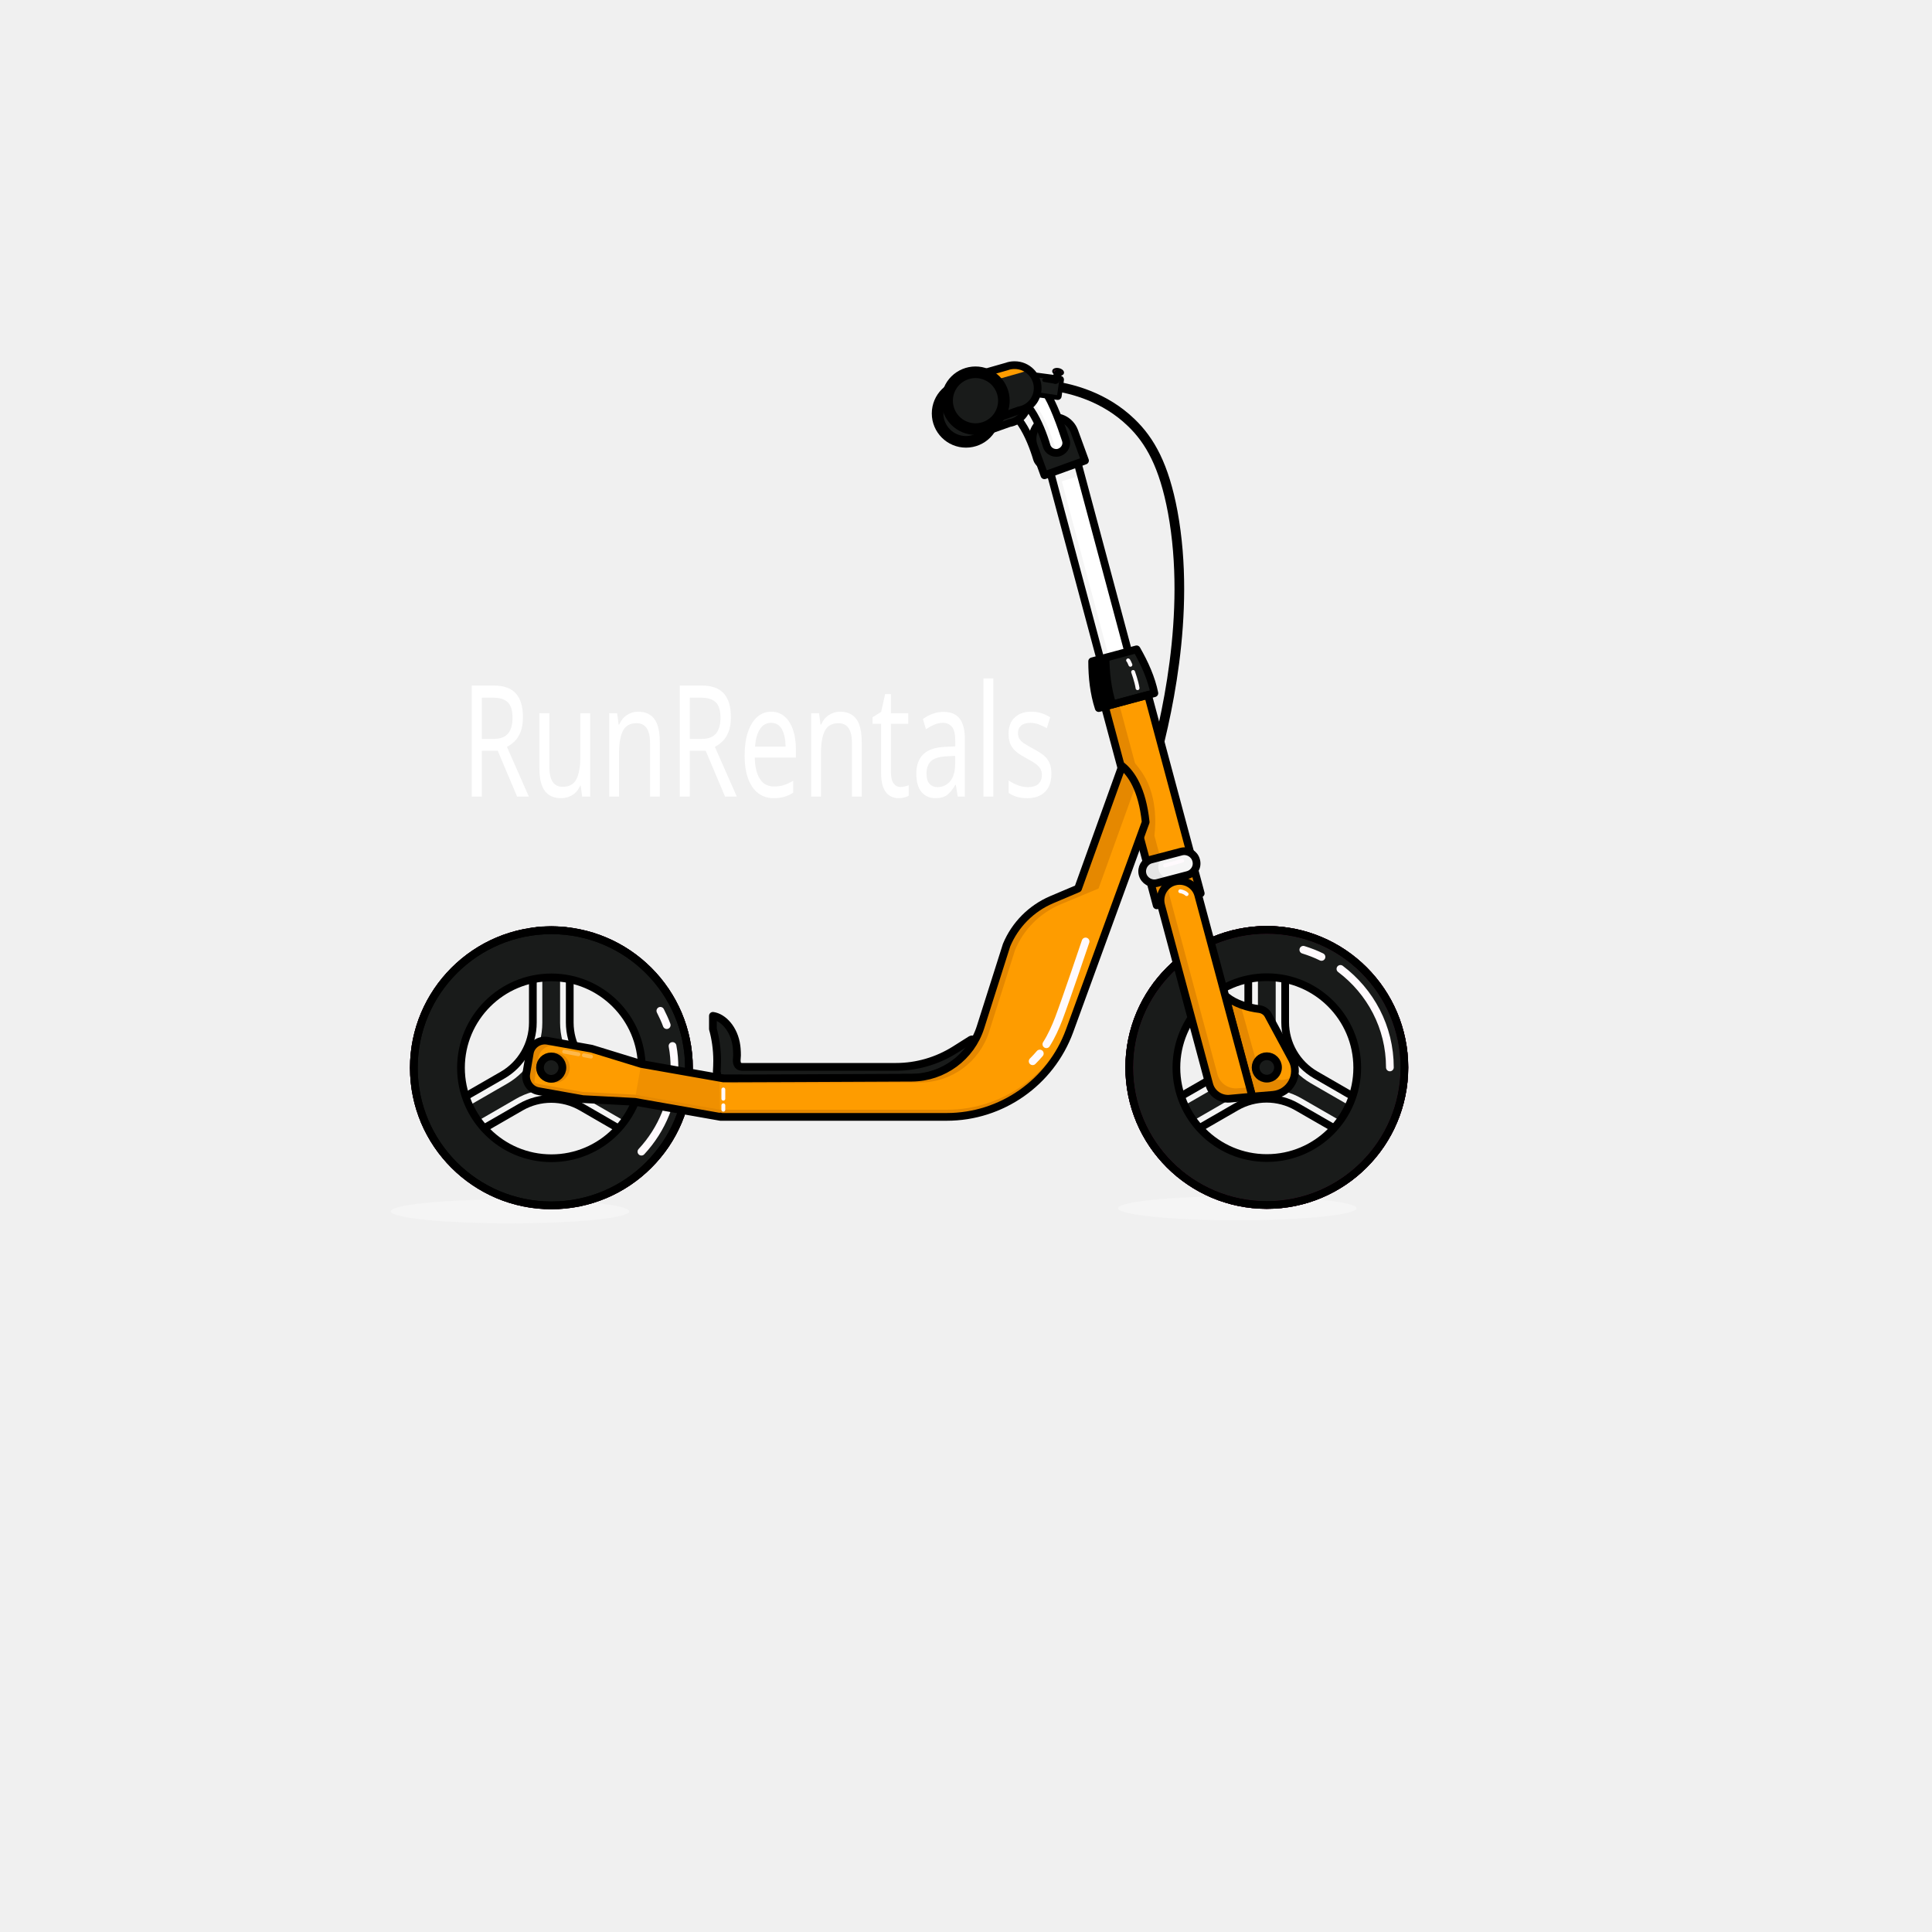
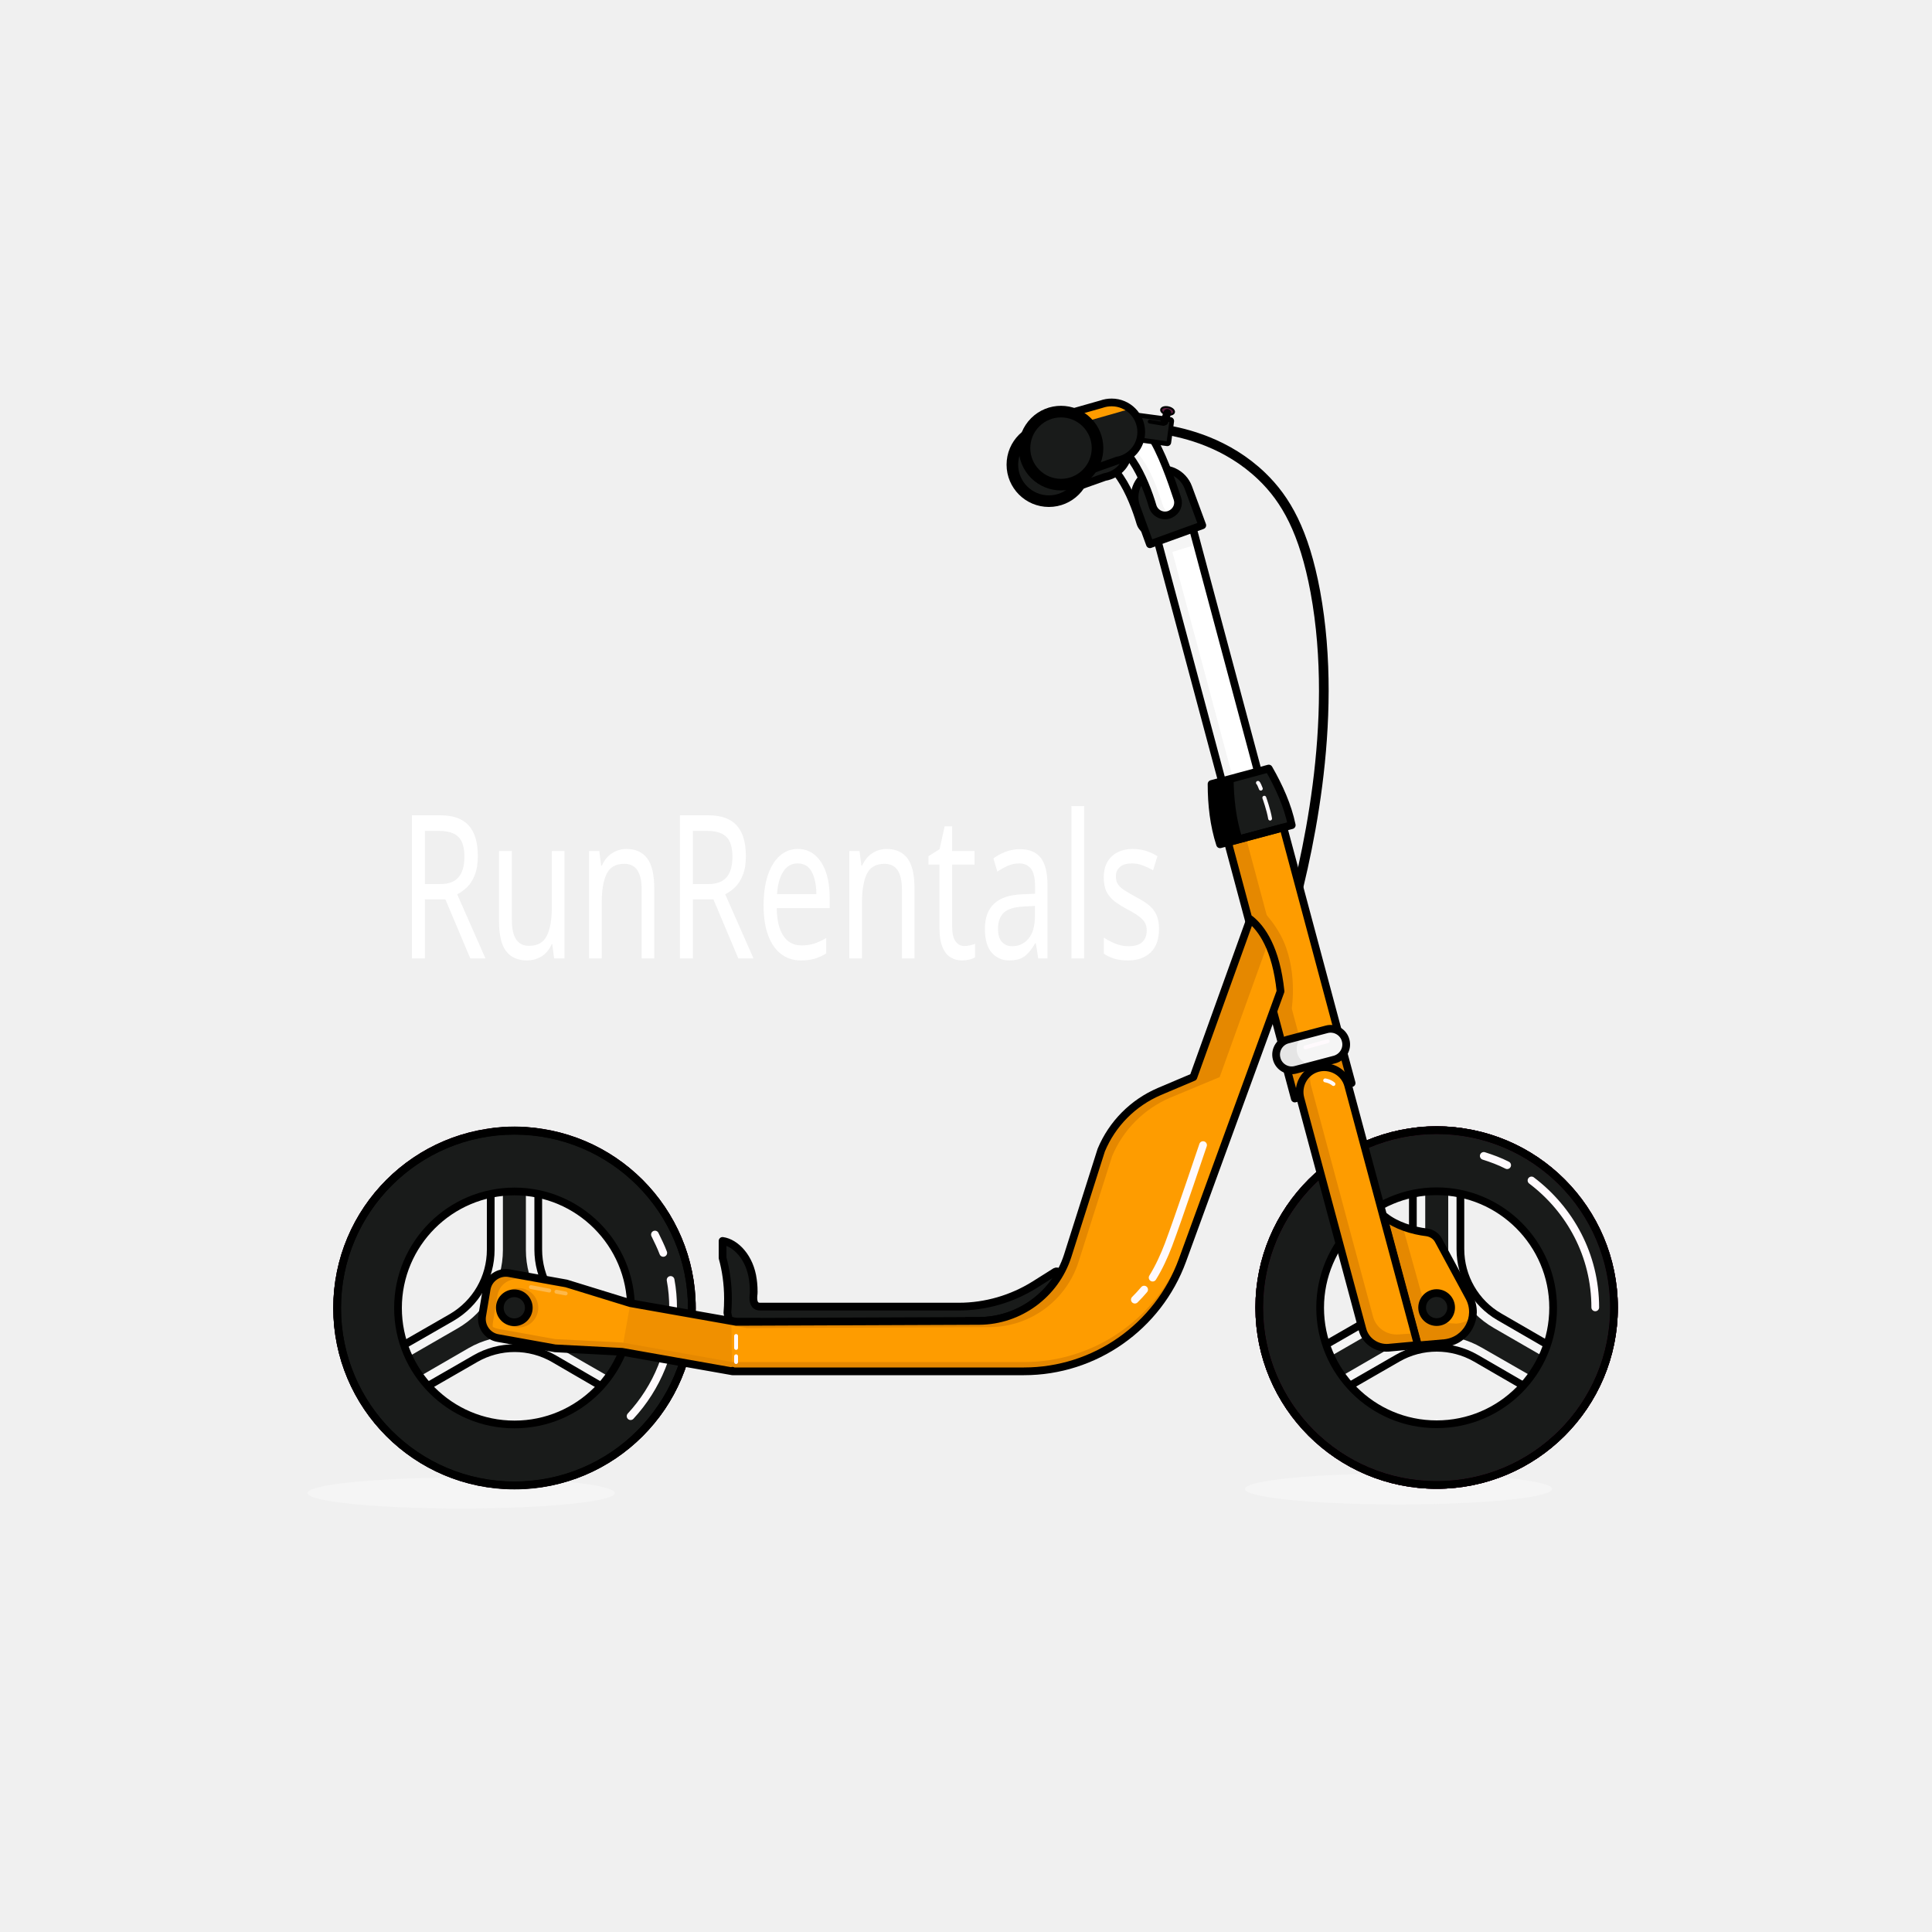
<svg xmlns="http://www.w3.org/2000/svg" version="1.1" id="Layer_1" x="0px" y="0px" viewBox="0 0 1000 1000" style="enable-background:new 0 0 1000 1000;" xml:space="preserve">
  <style type="text/css">
	.st0{fill:none;stroke:#000000;stroke-width:5;stroke-linecap:round;stroke-linejoin:round;stroke-miterlimit:10;}
	.st1{fill:#FFFFFF;}
	.st2{fill:#F5F5F5;}
	.st3{fill:none;stroke:#000000;stroke-width:4;stroke-linecap:round;stroke-linejoin:round;stroke-miterlimit:10;}
	.st4{fill:#191B1A;}
	.st5{fill:#A84582;}
	.st6{fill:none;stroke:#000000;stroke-width:6;stroke-linecap:round;stroke-linejoin:round;stroke-miterlimit:10;}
	.st7{fill:#CB3272;}
	.st8{fill:#E58800;stroke:#000000;stroke-width:4;stroke-linecap:round;stroke-linejoin:round;stroke-miterlimit:10;}
	.st9{fill:none;stroke:#5A1A3C;stroke-width:4;stroke-linecap:round;stroke-linejoin:round;stroke-miterlimit:10;}
	.st10{fill:none;stroke:#FFFAFD;stroke-width:4;stroke-linecap:round;stroke-linejoin:round;stroke-miterlimit:10;}
	.st11{fill:#FE9C00;}
	.st12{fill:#E58800;}
	.st13{fill:#601D43;}
	.st14{fill:#191B1A;stroke:#000000;stroke-width:4;stroke-linecap:round;stroke-linejoin:round;stroke-miterlimit:10;}
	.st15{fill:#BFB3C1;}
	.st16{fill:#E5E5E5;}
	.st17{opacity:0.57;fill:#E58800;enable-background:new    ;}
	.st18{fill:none;stroke:#FFFAFD;stroke-width:2;stroke-linecap:round;stroke-linejoin:round;stroke-miterlimit:10;}
	.st19{fill:#191B1A;stroke:#191B1A;stroke-miterlimit:10;}
	.st20{fill:#FFFFFF;stroke:#000000;stroke-miterlimit:10;}
	.st21{fill:#191B1A;stroke:#000000;stroke-miterlimit:10;}
- 	.st22{fill:#5A1A3C;stroke:#000000;stroke-width:1;stroke-miterlimit:10.002;}
- 	.st23{fill:#B8FF52;stroke:#000000;stroke-width:2;stroke-linecap:round;stroke-linejoin:round;stroke-miterlimit:10;}
+ 	.st22{fill:none;stroke:#000000;stroke-width:6;stroke-linecap:round;stroke-linejoin:round;stroke-miterlimit:10;}
+ 	.st23{fill:#5A1A3C;stroke:#000000;stroke-width:1;stroke-miterlimit:10.003;}
+ 	.st24{fill:#B8FF52;stroke:#000000;stroke-width:2;stroke-linecap:round;stroke-linejoin:round;stroke-miterlimit:10;}
	
- 		.st24{opacity:0.29;fill:#F5F5F5;stroke:#FFFAFD;stroke-width:2;stroke-linecap:round;stroke-linejoin:round;stroke-miterlimit:10;enable-background:new    ;}
- 	.st25{font-family:'JosefinSans-BoldItalic';}
- 	.st26{font-size:80.514px;}
+ 		.st25{opacity:0.29;fill:#F5F5F5;stroke:#FFFAFD;stroke-width:2;stroke-linecap:round;stroke-linejoin:round;stroke-miterlimit:10;enable-background:new    ;}
+ 	.st26{font-family:'JosefinSans-BoldItalic';}
+ 	.st27{font-size:103.778px;}
</style>
  <g id="Layer_1_00000013886247665116257380000014858954481241034922_">
-     <path class="st0" d="M546,199.9c8.9,1.4,25.6,5.4,39.5,18.8c9.7,9.3,17,22.2,21.5,46.3c9.8,53.1-3.8,109.5-11.2,135.3" />
-     <path class="st1" d="M540.5,232.7l14.4-3.9l29.6,110.5l-14.4,3.9L540.5,232.7z" />
-     <path class="st2" d="M548,249.6l11.4-3.5l-1.7-6.3l-13.3,3.1L548,249.6z" />
-     <path class="st2" d="M574.4,341.8l-29.5-110.2l-4.4,1.2l29.6,110.5l14.4-3.9l-0.1-0.2L574.4,341.8z" />
-     <path class="st3" d="M540.5,232.7l14.4-3.9l29.6,110.5l-14.4,3.9L540.5,232.7z" />
-     <path class="st2" d="M513.7,203.9c-0.5,2.4,0.8,4.9,3.1,5.8c3.4,1.4,8.2,4.2,11.9,9.6c3.7,5.5,6.5,13,8,18.1   c0.9,3.1,4.4,4.6,7.2,3.2c2.4-1.2,3.6-3.8,2.7-6.3c-2.2-6.7-6.6-19.4-10.9-25.4c-3.5-4.8-10.1-8-14.9-9.9c-3.1-1.2-6.5,0.7-7,3.9   L513.7,203.9L513.7,203.9z" />
-     <path class="st3" d="M513.7,203.9c-0.5,2.4,0.8,4.9,3.1,5.8c3.4,1.4,8.2,4.2,11.9,9.6c3.7,5.5,6.5,13,8,18.1   c0.9,3.1,4.4,4.6,7.2,3.2l0,0c2.4-1.2,3.6-3.8,2.7-6.3c-2.2-6.7-6.6-19.4-10.9-25.4c-3.5-4.8-10.1-8-14.9-9.9   c-3.1-1.2-6.5,0.7-7,3.9L513.7,203.9L513.7,203.9z" />
-     <path class="st4" d="M532.1,207.5c0-6.5-5.3-11.9-11.9-11.9c-1.5,0-2.8,0.2-4.1,0.7l-15.8,4.5l6.6,23.7l15.5-5.5   C527.9,218.1,532.1,213.3,532.1,207.5L532.1,207.5z" />
-     <path class="st5" d="M507.9,203.9l15.8-4.5c1.3-0.5,2.7-0.7,4.1-0.7c0.2,0,0.2,0,0.4,0c-2.2-1.9-4.9-3.1-7.9-3.1   c-1.5,0-2.8,0.2-4.1,0.7l-15.8,4.5l6.6,23.7l6.1-2.2L507.9,203.9L507.9,203.9z" />
-     <path class="st3" d="M532.1,207.5c0-6.5-5.3-11.9-11.9-11.9c-1.5,0-2.8,0.2-4.1,0.7l-15.8,4.5l6.6,23.7l15.5-5.5   C527.9,218.1,532.1,213.3,532.1,207.5L532.1,207.5z" />
-     <circle class="st4" cx="500" cy="214" r="14.7" />
-     <circle class="st6" cx="500" cy="214" r="14.7" />
-     <ellipse class="st2" cx="264" cy="627" rx="61.7" ry="6.2" />
-     <ellipse class="st2" cx="640.4" cy="625.4" rx="61.7" ry="6.2" />
-     <path class="st7" d="M594,451l22.8-6.1l4.7,17.5l-22.8,6.2L594,451z" />
-     <path class="st8" d="M594,451l22.8-6.1l4.7,17.5l-22.8,6.2L594,451z" />
-     <path class="st2" d="M711.8,596.2c4-5,7.2-10.6,9.6-16.5l-40.5-23.4c-9.7-5.6-15.7-16-15.7-27.2V482c-3.1-0.4-6.3-0.7-9.4-0.7   c-3.3,0-6.5,0.2-9.7,0.7v47.2c0,11.3-6,21.6-15.7,27.2l-40.5,23.3c2.5,5.9,5.7,11.4,9.6,16.5l40.4-23.3c9.7-5.6,21.7-5.6,31.4,0   L711.8,596.2L711.8,596.2z" />
-     <path class="st4" d="M673.8,568.6c-5.5-3.2-11.8-4.9-18.2-4.9s-12.7,1.7-18.2,4.9l-36.5,21.1c-1.7-2.6-3.2-5.2-4.6-7.9l36.6-21.1   c11.3-6.5,18.2-18.5,18.2-31.5v-42.7c1.6-0.1,3.1-0.2,4.7-0.2c1.5,0,3,0.1,4.5,0.2v42.7c0,13,7,25,18.2,31.5l36.7,21.2   c-1.3,2.7-2.9,5.4-4.6,7.9L673.8,568.6L673.8,568.6z" />
-     <path class="st3" d="M711.8,596.2c4-5,7.2-10.6,9.6-16.5l-40.5-23.4c-9.7-5.6-15.7-16-15.7-27.2V482c-3.1-0.4-6.3-0.7-9.4-0.7   c-3.3,0-6.5,0.2-9.7,0.7v47.2c0,11.3-6,21.6-15.7,27.2l-40.5,23.3c2.5,5.9,5.7,11.4,9.6,16.5l40.4-23.3c9.7-5.6,21.7-5.6,31.4,0   L711.8,596.2L711.8,596.2z" />
-     <path class="st4" d="M655.7,481.3c-39.3,0-71.2,31.9-71.2,71.2s31.9,71.2,71.2,71.2s71.2-31.9,71.2-71.2   C726.8,513.2,695,481.3,655.7,481.3z M655.7,599.4c-25.9,0-46.8-21-46.8-46.8s21-46.8,46.8-46.8s46.8,21,46.8,46.8   S681.6,599.4,655.7,599.4z" />
-     <circle class="st9" cx="655.7" cy="552.5" r="71.2" />
-     <circle class="st9" cx="655.7" cy="552.5" r="71.2" />
-     <path class="st3" d="M655.7,481.3c-39.3,0-71.2,31.9-71.2,71.2s31.9,71.2,71.2,71.2s71.2-31.9,71.2-71.2   C726.8,513.2,695,481.3,655.7,481.3z M655.7,599.4c-25.9,0-46.8-21-46.8-46.8s21-46.8,46.8-46.8s46.8,21,46.8,46.8   S681.6,599.4,655.7,599.4z" />
-     <circle class="st3" cx="655.7" cy="552.5" r="71.2" />
-     <path class="st10" d="M693.8,501.5c15.5,11.7,25.6,30.1,25.6,51 M674.6,491.6c3.2,1,6.4,2.2,9.4,3.7" />
-     <circle class="st9" cx="655.7" cy="552.5" r="9.1" />
-     <path class="st11" d="M668.8,548.4l-12.4-23c-0.9-1.7-2.6-2.8-4.5-3.1c-6-0.7-12.6-2.8-17-6.4l-0.6,0.2l13.8,51.5l10.8-0.9   C667.8,565.9,673,556.3,668.8,548.4L668.8,548.4z" />
-     <path class="st12" d="M663.5,559l-10.8-0.7L642,519.9c-2.6-1-5.1-2.3-7.1-4l-0.6,0.2l13.8,51.5l10.8-0.9c6-0.5,10.2-5,11.2-10.2   C668.3,557.9,666,558.8,663.5,559L663.5,559z" />
-     <path class="st3" d="M668.8,548.4l-12.4-23c-0.9-1.7-2.6-2.8-4.5-3.1c-6-0.7-12.6-2.8-17-6.4l-0.6,0.2l13.8,51.5l10.8-0.9   C667.8,565.9,673,556.3,668.8,548.4L668.8,548.4z" />
-     <circle class="st13" cx="655.7" cy="552.5" r="5.8" />
-     <circle class="st14" cx="655.7" cy="552.5" r="5.8" />
-     <circle class="st9" cx="285.4" cy="552.7" r="71.2" />
-     <path class="st2" d="M341.5,596.4c4-5,7.2-10.6,9.6-16.5l-40.5-23.4c-9.7-5.6-15.7-16-15.7-27.2v-47.2c-3.1-0.4-6.3-0.7-9.4-0.7   c-3.3,0-6.5,0.2-9.7,0.7v47.2c0,11.3-6,21.6-15.7,27.2l-40.5,23.3c2.5,5.9,5.7,11.4,9.6,16.5l40.4-23.3c9.7-5.6,21.7-5.6,31.4,0   L341.5,596.4L341.5,596.4z" />
-     <path class="st4" d="M303.4,568.8c-5.5-3.2-11.8-4.9-18.2-4.9c-6.4,0-12.7,1.7-18.2,4.9l-36.5,21.1c-1.7-2.6-3.2-5.2-4.6-7.9   l36.6-21.1c11.3-6.5,18.2-18.5,18.2-31.5v-42.7c1.6-0.1,3.1-0.2,4.7-0.2c1.5,0,3,0.1,4.5,0.2v42.7c0,13,7,25,18.2,31.5l36.7,21.2   c-1.3,2.7-2.9,5.4-4.6,7.9L303.4,568.8L303.4,568.8z" />
-     <path class="st3" d="M341.5,596.4c4-5,7.2-10.6,9.6-16.5l-40.5-23.4c-9.7-5.6-15.7-16-15.7-27.2v-47.2c-3.1-0.4-6.3-0.7-9.4-0.7   c-3.3,0-6.5,0.2-9.7,0.7v47.2c0,11.3-6,21.6-15.7,27.2l-40.5,23.3c2.5,5.9,5.7,11.4,9.6,16.5l40.4-23.3c9.7-5.6,21.7-5.6,31.4,0   L341.5,596.4L341.5,596.4z" />
-     <path class="st4" d="M285.4,481.5c-39.3,0-71.2,31.9-71.2,71.2s31.9,71.2,71.2,71.2s71.2-31.9,71.2-71.2   C356.6,513.4,324.7,481.5,285.4,481.5z M285.4,599.5c-25.9,0-46.8-21-46.8-46.8s21-46.8,46.8-46.8s46.8,21,46.8,46.8   S311.2,599.5,285.4,599.5z" />
-     <path class="st3" d="M285.4,481.5c-39.3,0-71.2,31.9-71.2,71.2s31.9,71.2,71.2,71.2s71.2-31.9,71.2-71.2   C356.6,513.4,324.7,481.5,285.4,481.5z M285.4,599.5c-25.9,0-46.8-21-46.8-46.8s21-46.8,46.8-46.8s46.8,21,46.8,46.8   S311.2,599.5,285.4,599.5z" />
-     <circle class="st3" cx="285.4" cy="552.7" r="71.2" />
-     <path class="st10" d="M348.1,541.4c0.7,3.7,1,7.5,1,11.3c0,16.7-6.5,32-17.1,43.4 M341.8,523.2c1.2,2.4,2.4,4.9,3.3,7.4" />
-     <circle class="st15" cx="285.3" cy="552.6" r="5.8" />
-     <path class="st9" d="M558.1,459.9l-27.3,73.2" />
-     <path class="st13" d="M502.6,538.1l-8.4,5.3c-9.1,5.7-19.6,8.8-30.4,8.8H384c-2.4,0-2.9-2.1-2.6-4.6c0.2-1.3,0-4.8-0.2-6.2   c-1.2-9-7-14.9-12.2-15.6v6.8c1.3,4.7,2.2,10.3,2.2,16.4c0,2-0.1,3.9-0.2,5.7l0.6,3l0,0l3.2,0.6h9.1v8.3h83.2v-8.7h5.2   c14.1-0.1,26.9-8.1,33.2-20.4C504.3,537.4,503.4,537.6,502.6,538.1L502.6,538.1z" />
-     <path class="st14" d="M502.6,538.1l-8.4,5.3c-9.1,5.7-19.6,8.8-30.4,8.8H384c-2.4,0-2.9-2.1-2.6-4.6c0.2-1.3,0-4.8-0.2-6.2   c-1.2-9-7-14.9-12.2-15.6v6.8c1.3,4.7,2.2,10.3,2.2,16.4c0,2-0.1,3.9-0.2,5.7l0.6,3l0,0l3.2,0.6h9.1v8.3h83.2v-8.7h5.2   c13.3-0.1,25.4-7.2,32-18.4C504.6,538.6,503.5,537.6,502.6,538.1L502.6,538.1L502.6,538.1z" />
-     <path class="st11" d="M571.9,365.7l22.3-6l24,89.5l-22.3,6L571.9,365.7z" />
-     <path class="st12" d="M602.6,451.5l-23.5-87.7l-7.1,1.9l24,89.5l22.3-6l-0.5-1.8L602.6,451.5z" />
-     <path class="st12" d="M582.5,390.1c0,0,6.1,4.8,10.5,12.9c7.1,13.2,4.5,29.4,4.5,29.4l-2.3,2.2L582.5,390.1z" />
-     <path class="st13" d="M597.5,358.8l-28.8,7.7c-2.5-7.7-3.4-15.9-3.4-24.2l23-6.2C592.5,343.4,595.9,351,597.5,358.8z" />
-     <path class="st4" d="M597.5,358.8l-28.8,7.7c-2.5-7.7-3.4-15.9-3.4-24.2l23-6.2C592.5,343.4,595.9,351,597.5,358.8z" />
-     <path d="M577.6,363.8c-2.4-7.5-3.3-15.6-3.4-23.8l-8.8,2.4c0.1,8.3,1,16.5,3.4,24.2l28.8-7.7c0-0.2-0.1-0.2-0.1-0.4L577.6,363.8   L577.6,363.8z" />
-     <path class="st3" d="M571.9,365.7l22.3-6l24,89.5l-22.3,6L571.9,365.7z" />
-     <path class="st2" d="M614.7,452.9l-15.6,4.1c-3.3,0.9-6.8-1.1-7.7-4.4l0,0c-0.9-3.3,1.1-6.8,4.4-7.7l0,0l15.6-4.1   c3.4-0.8,6.8,1.2,7.6,4.6C619.9,448.7,618,452,614.7,452.9z" />
-     <path class="st16" d="M607.4,454.7c-3.3,0.9-6.8-1.1-7.7-4.4l0,0c-0.7-2.7,0.5-5.5,2.8-7l-6.6,1.7c-3.3,0.9-5.3,4.4-4.3,7.7   c0.9,3.2,4.3,5.2,7.5,4.4l15.6-4.1c0.6-0.2,1.2-0.4,1.7-0.7L607.4,454.7L607.4,454.7z" />
-     <path class="st3" d="M614.7,452.9l-15.6,4.1c-3.3,0.9-6.8-1.1-7.7-4.4l0,0l0,0c-0.9-3.3,1.1-6.8,4.4-7.7l0,0l15.6-4.1   c3.3-0.9,6.8,1.1,7.7,4.4l0,0l0,0C620.1,448.6,618.1,452,614.7,452.9z M597.5,358.8l-28.8,7.7c-2.5-7.7-3.4-15.9-3.4-24.2l23-6.2   C592.5,343.4,595.9,351,597.5,358.8z" />
-     <path class="st11" d="M593,425.5l-39.4,108.1c-9.8,26.7-35.2,44.5-63.6,44.5H372.9v-0.2v0.2l-44.3-7.8l-26.9-1.4l-22.9-4.1   c-4.3-0.7-7.1-4.8-6.4-9.1l1.8-10.6c0.7-4.3,4.9-7.1,9.1-6.4l22.9,4.1l25.7,7.9l42.6,7.5c0,0,60.7-0.2,97.5-0.4   c16.2-0.1,30.6-10.7,35.5-26.1l13.5-42.5c4.4-10.6,12.8-19,23.3-23.5l13.7-5.8l22.8-63.4C585.4,400.2,591.2,408.3,593,425.5   L593,425.5z" />
-     <path class="st11" d="M306.2,542.9l-22.9-4.1c-4.3-0.7-8.4,2.1-9.1,6.4l-1.8,10.6c-0.7,4.3,2.1,8.4,6.4,9.1l22.9,4.1l26.9,1.4   l44.3,7.8l-0.3-18.5l-4.5-2.5l-36.1-6.4L306.2,542.9L306.2,542.9z" />
-     <path class="st12" d="M553.7,529.9c-9.8,26.7-35.2,44.5-63.6,44.5H372.9v-0.2v0.2l-44.3-7.8l-26.9-1.4l-22.9-4.1   c-3.1-0.6-5.6-2.9-6.3-6l-0.1,0.5c-0.7,4.3,2.1,8.4,6.4,9.1l22.9,4.1l26.9,1.4l44.3,7.8v-0.2v0.2H490c28.5,0,53.9-17.8,63.6-44.5   l39.4-108c-0.1-0.9-0.2-1.8-0.3-2.7L553.7,529.9z" />
-     <path class="st12" d="M276.8,558.2l1.8-10.6c0.7-4.3,4.9-7.1,9.1-6.4l22.9,4.1l25.7,7.9l42.6,7.5c0,0,60.7-0.2,97.5-0.4   c16.2-0.1,30.6-10.7,35.5-26.1l13.5-42.5c4.4-10.6,12.8-19,23.3-23.5l19.9-8.3l19.8-54.9c-1.4-1.9-6.2-8.2-7.5-9.3L558.1,459   l-13.7,5.8c-10.5,4.5-18.9,12.9-23.3,23.5l-13.5,42.5c-4.9,15.5-19.3,26.1-35.5,26.1c-36.7,0.2-97.5,0.4-97.5,0.4l-42.6-7.5   l-25.7-7.9l-22.9-4.1c-4.3-0.7-8.4,2.1-9.1,6.4l-1.8,10.6c-0.7,4,1.7,7.9,5.6,8.9C276.8,562.2,276.4,560.2,276.8,558.2z" />
-     <path class="st17" d="M372.5,559.6l-4.5-2.5l-36.1-6.4l-3.5,19.5l44.3,7.8L372.5,559.6z" />
-     <path class="st3" d="M593,425.5l-39.4,108.1c-9.8,26.7-35.2,44.5-63.6,44.5H372.9v-0.2v0.2l-44.3-7.8l-26.9-1.4l-22.9-4.1   c-4.3-0.7-7.1-4.8-6.4-9.1l1.8-10.6c0.7-4.3,4.9-7.1,9.1-6.4l22.9,4.1l25.7,7.9l42.6,7.5c0,0,60.7-0.2,97.5-0.4   c16.2-0.1,30.6-10.7,35.5-26.1l13.5-42.5c4.4-10.6,12.8-19,23.3-23.5l13.7-5.8l22.8-63.4C585.4,400.2,591.2,408.3,593,425.5   L593,425.5z" />
-     <path class="st11" d="M648.2,567.6l-28-104.3c-1.4-5.3-6.9-8.4-12.2-7s-8.4,6.9-7,12.2l24.9,92.8c1.2,4.6,5.6,7.7,10.4,7.4   L648.2,567.6z" />
-     <path class="st12" d="M640.5,563.3c-4.8,0.4-9.2-2.6-10.4-7.4l-24.9-92.8c-0.5-1.9-0.4-3.8,0.2-5.6c-3.6,2.2-5.5,6.7-4.3,11   l24.9,92.8c1.2,4.6,5.6,7.7,10.4,7.4l11.8-1l-1.3-4.9L640.5,563.3z" />
-     <path class="st3" d="M648.2,567.6l-28-104.3c-1.4-5.3-6.9-8.4-12.2-7l0,0c-5.3,1.4-8.4,6.9-7,12.2l24.9,92.8   c1.2,4.6,5.6,7.7,10.4,7.4L648.2,567.6z" />
-     <circle class="st12" cx="287" cy="552.6" r="7.9" />
-     <circle class="st13" cx="285.3" cy="552.6" r="5.8" />
-     <circle class="st14" cx="285.3" cy="552.6" r="5.8" />
-     <path class="st10" d="M538.2,545.3c-1.2,1.4-2.4,2.7-3.7,4 M561.9,487.3c0,0-9.8,29.1-13.9,40c-1.7,4.4-3.7,8.9-6.4,13.2" />
-     <path class="st18" d="M583.9,341.8c0,0,0.2-0.1,1.2,2.3 M586.5,347.8c0,0,1.8,5,2.3,8.4 M603,448l8.9-2.5 M610.9,461.3   c0,0,1.9,0.2,3.3,1.5 M374.4,563.9v4.8 M374.4,572.1v2.3" />
-     <path class="st4" d="M561.6,238.4l-21,7.6l-5.5-15.1c-2.1-5.8,0.9-12.2,6.7-14.3c5.8-2.2,12.2,0.9,14.3,6.7L561.6,238.4z" />
-     <circle class="st19" cx="547.5" cy="231.6" r="8.4" />
-     <path class="st3" d="M561.6,238.4l-21,7.6l-5.5-15.1c-2.1-5.8,0.9-12.2,6.7-14.3l0,0c5.8-2.2,12.2,0.9,14.3,6.7L561.6,238.4z" />
-     <path class="st20" d="M518.7,197.2c-0.5,2.4,0.8,4.9,3.1,5.8c3.4,1.4,8.2,4.2,11.9,9.6c3.7,5.5,6.5,13,8,18.1   c0.9,3.1,4.4,4.6,7.2,3.2c2.4-1.2,3.6-3.8,2.7-6.3c-2.2-6.7-6.6-19.4-10.9-25.4c-3.5-4.8-10.1-8-14.9-9.9c-3.1-1.2-6.5,0.7-7,3.9   L518.7,197.2L518.7,197.2z" />
-     <path class="st2" d="M545.7,230.2c-1.6-5.1-4.3-12.7-8-18.1c-3.7-5.4-8.5-8.2-11.9-9.6c-2.3-0.9-3.6-3.4-3.1-5.8l0.2-1   c0.2-1.5,1.2-2.7,2.5-3.6c-2.9-0.7-5.9,1.1-6.5,4.1l-0.2,1c-0.5,2.4,0.8,4.9,3.1,5.8c3.4,1.4,8.2,4.2,11.9,9.6   c3.7,5.5,6.5,13,8,18.1c0.9,3.1,4.4,4.6,7.2,3.2c0.2-0.1,0.2-0.2,0.4-0.2C547.6,233.3,546.2,232,545.7,230.2L545.7,230.2z" />
-     <path class="st3" d="M518.7,197.2c-0.5,2.4,0.8,4.9,3.1,5.8c3.4,1.4,8.2,4.2,11.9,9.6c3.7,5.5,6.5,13,8,18.1   c0.9,3.1,4.4,4.6,7.2,3.2l0,0c2.4-1.2,3.6-3.8,2.7-6.3c-2.2-6.7-6.6-19.4-10.9-25.4c-3.5-4.8-10.1-8-14.9-9.9   c-3.1-1.2-6.5,0.7-7,3.9L518.7,197.2L518.7,197.2z" />
-     <path class="st3" d="M548.7,196.5l-1.2,8.5l-12.8-1.7l1.2-8.5L548.7,196.5z" />
-     <path class="st21" d="M548.8,196.6l-1.2,8.5l-12.8-1.9l1.2-8.5L548.8,196.6z" />
-     <path class="st4" d="M537.1,200.9c0-6.5-5.3-11.9-11.9-11.9c-1.5,0-2.8,0.2-4.1,0.7l-15.8,4.5l6.6,23.7l15.5-5.5   C532.9,211.5,537.1,206.7,537.1,200.9L537.1,200.9z" />
-     <path class="st11" d="M512.9,197.3l15.8-4.5c1.3-0.5,2.7-0.7,4.1-0.7c0.2,0,0.2,0,0.4,0c-2.2-1.9-4.9-3.1-7.9-3.1   c-1.5,0-2.8,0.2-4.1,0.7l-15.8,4.5L512,218l6.1-2.2L512.9,197.3L512.9,197.3z" />
-     <path class="st3" d="M537.1,200.9c0-6.5-5.3-11.9-11.9-11.9c-1.5,0-2.8,0.2-4.1,0.7l-15.8,4.5l6.6,23.7l15.5-5.5   C532.9,211.5,537.1,206.7,537.1,200.9L537.1,200.9z" />
-     <ellipse transform="matrix(0.3827 -0.9239 0.9239 0.3827 120.0706 594.4983)" class="st4" cx="504.9" cy="207.4" rx="14.7" ry="14.7" />
-     <ellipse transform="matrix(0.3827 -0.9239 0.9239 0.3827 120.0706 594.4983)" class="st6" cx="504.9" cy="207.4" rx="14.7" ry="14.7" />
-     <ellipse transform="matrix(0.2092 -0.9779 0.9779 0.2092 244.8478 687.8199)" class="st22" cx="547.7" cy="192.5" rx="1.5" ry="2.6" />
-     <path class="st3" d="M546.4,196.7l1.2-3.5" />
-     <path class="st23" d="M540.5,196.7l5.5,0.9" />
-     <path class="st24" d="M292,544.3l7.4,1.4 M302.2,546.2l3.7,0.7" />
-     <text transform="matrix(0.7195 0 0 1 238.5737 412.3262)" class="st1 st25 st26">RunRentals</text>
+     <path class="st0" d="M602.2,222.3c11.5,1.8,33,7,50.9,24.2c12.5,12,21.9,28.6,27.7,59.7c12.6,68.4-4.9,141.1-14.4,174.4" />
+     <path class="st1" d="M595.1,264.6l18.6-5L651.8,402l-18.6,5L595.1,264.6z" />
+     <path class="st2" d="M604.8,286.3l14.7-4.5l-2.2-8.1l-17.1,4L604.8,286.3z" />
+     <path class="st2" d="M638.8,405.2l-38-142l-5.7,1.5l38.2,142.4l18.6-5l-0.1-0.3L638.8,405.2z" />
+     <path class="st3" d="M595.1,264.6l18.6-5L651.8,402l-18.6,5L595.1,264.6z" />
+     <path class="st2" d="M560.6,227.4c-0.6,3.1,1,6.3,4,7.5c4.4,1.8,10.6,5.4,15.3,12.4c4.8,7.1,8.4,16.8,10.3,23.3   c1.2,4,5.7,5.9,9.3,4.1c3.1-1.5,4.6-4.9,3.5-8.1c-2.8-8.6-8.5-25-14-32.7c-4.5-6.2-13-10.3-19.2-12.8c-4-1.5-8.4,0.9-9,5   L560.6,227.4L560.6,227.4z" />
+     <path class="st3" d="M560.6,227.4c-0.6,3.1,1,6.3,4,7.5c4.4,1.8,10.6,5.4,15.3,12.4c4.8,7.1,8.4,16.8,10.3,23.3   c1.2,4,5.7,5.9,9.3,4.1l0,0c3.1-1.5,4.6-4.9,3.5-8.1c-2.8-8.6-8.5-25-14-32.7c-4.5-6.2-13-10.3-19.2-12.8c-4-1.5-8.4,0.9-9,5   L560.6,227.4L560.6,227.4z" />
+     <path class="st4" d="M584.3,232.1c0-8.4-6.8-15.3-15.3-15.3c-1.9,0-3.6,0.3-5.3,0.9l-20.4,5.8l8.5,30.5l20-7.1   C578.9,245.7,584.3,239.6,584.3,232.1L584.3,232.1z" />
+     <path class="st5" d="M553.1,227.4l20.4-5.8c1.7-0.6,3.5-0.9,5.3-0.9c0.3,0,0.3,0,0.5,0c-2.8-2.4-6.3-4-10.2-4   c-1.9,0-3.6,0.3-5.3,0.9l-20.4,5.8l8.5,30.5l7.9-2.8L553.1,227.4L553.1,227.4z" />
+     <path class="st3" d="M584.3,232.1c0-8.4-6.8-15.3-15.3-15.3c-1.9,0-3.6,0.3-5.3,0.9l-20.4,5.8l8.5,30.5l20-7.1   C578.9,245.7,584.3,239.6,584.3,232.1L584.3,232.1z" />
+     <circle class="st4" cx="542.9" cy="240.5" r="18.9" />
+     <circle class="st6" cx="542.9" cy="240.5" r="18.9" />
+     <ellipse class="st2" cx="238.7" cy="772.8" rx="79.5" ry="8" />
+     <ellipse class="st2" cx="723.9" cy="770.7" rx="79.5" ry="8" />
+     <path class="st7" d="M664.1,545.9l29.4-7.9l6.1,22.6l-29.4,8L664.1,545.9z" />
+     <path class="st8" d="M664.1,545.9l29.4-7.9l6.1,22.6l-29.4,8L664.1,545.9z" />
+     <path class="st2" d="M815.9,733.1c5.2-6.4,9.3-13.7,12.4-21.3l-52.2-30.2c-12.5-7.2-20.2-20.6-20.2-35.1v-60.7   c-4-0.5-8.1-0.9-12.1-0.9c-4.3,0-8.4,0.3-12.5,0.9v60.8c0,14.6-7.7,27.8-20.2,35.1l-52.2,30c3.2,7.6,7.3,14.7,12.4,21.3l52.1-30   c12.5-7.2,28-7.2,40.5,0L815.9,733.1L815.9,733.1z" />
+     <path class="st4" d="M766.9,697.5c-7.1-4.1-15.2-6.3-23.5-6.3s-16.4,2.2-23.5,6.3l-47,27.2c-2.2-3.4-4.1-6.7-5.9-10.2l47.2-27.2   c14.6-8.4,23.5-23.8,23.5-40.6v-55c2.1-0.1,4-0.3,6.1-0.3c1.9,0,3.9,0.1,5.8,0.3v55c0,16.8,9,32.2,23.5,40.6l47.3,27.3   c-1.7,3.5-3.7,7-5.9,10.2L766.9,697.5L766.9,697.5z" />
+     <path class="st3" d="M815.9,733.1c5.2-6.4,9.3-13.7,12.4-21.3l-52.2-30.2c-12.5-7.2-20.2-20.6-20.2-35.1v-60.7   c-4-0.5-8.1-0.9-12.1-0.9c-4.3,0-8.4,0.3-12.5,0.9v60.8c0,14.6-7.7,27.8-20.2,35.1l-52.2,30c3.2,7.6,7.3,14.7,12.4,21.3l52.1-30   c12.5-7.2,28-7.2,40.5,0L815.9,733.1L815.9,733.1z" />
+     <path class="st4" d="M743.6,585c-50.7,0-91.8,41.1-91.8,91.8s41.1,91.8,91.8,91.8s91.8-41.1,91.8-91.8   C835.2,626.1,794.3,585,743.6,585z M743.6,737.2c-33.4,0-60.3-27.1-60.3-60.3s27.1-60.3,60.3-60.3s60.3,27.1,60.3,60.3   S777,737.2,743.6,737.2z" />
+     <circle class="st9" cx="743.6" cy="676.8" r="91.8" />
+     <circle class="st9" cx="743.6" cy="676.8" r="91.8" />
+     <path class="st3" d="M743.6,585c-50.7,0-91.8,41.1-91.8,91.8s41.1,91.8,91.8,91.8s91.8-41.1,91.8-91.8   C835.2,626.1,794.3,585,743.6,585z M743.6,737.2c-33.4,0-60.3-27.1-60.3-60.3s27.1-60.3,60.3-60.3s60.3,27.1,60.3,60.3   S777,737.2,743.6,737.2z" />
+     <circle class="st3" cx="743.6" cy="676.8" r="91.8" />
+     <path class="st10" d="M792.7,611c20,15.1,33,38.8,33,65.7 M768,598.3c4.1,1.3,8.2,2.8,12.1,4.8" />
+     <circle class="st9" cx="743.6" cy="676.8" r="11.7" />
+     <path class="st11" d="M760.5,671.5l-16-29.6c-1.2-2.2-3.4-3.6-5.8-4c-7.7-0.9-16.2-3.6-21.9-8.2l-0.8,0.3l17.8,66.4l13.9-1.2   C759.2,694,765.9,681.7,760.5,671.5L760.5,671.5z" />
+     <path class="st12" d="M753.7,685.1l-13.9-0.9l-13.8-49.5c-3.4-1.3-6.6-3-9.2-5.2l-0.8,0.3l17.8,66.4l13.9-1.2   c7.7-0.6,13.1-6.4,14.4-13.1C759.8,683.7,756.9,684.9,753.7,685.1L753.7,685.1z" />
+     <path class="st3" d="M760.5,671.5l-16-29.6c-1.2-2.2-3.4-3.6-5.8-4c-7.7-0.9-16.2-3.6-21.9-8.2l-0.8,0.3l17.8,66.4l13.9-1.2   C759.2,694,765.9,681.7,760.5,671.5L760.5,671.5z" />
+     <circle class="st13" cx="743.6" cy="676.8" r="7.5" />
+     <circle class="st14" cx="743.6" cy="676.8" r="7.5" />
+     <circle class="st9" cx="266.3" cy="677" r="91.8" />
+     <path class="st2" d="M338.6,733.4c5.2-6.4,9.3-13.7,12.4-21.3l-52.2-30.2c-12.5-7.2-20.2-20.6-20.2-35.1V586   c-4-0.5-8.1-0.9-12.1-0.9c-4.3,0-8.4,0.3-12.5,0.9v60.8c0,14.6-7.7,27.8-20.2,35.1l-52.2,30c3.2,7.6,7.3,14.7,12.4,21.3l52.1-30   c12.5-7.2,28-7.2,40.5,0L338.6,733.4L338.6,733.4z" />
+     <path class="st4" d="M289.5,697.8c-7.1-4.1-15.2-6.3-23.5-6.3c-8.2,0-16.4,2.2-23.5,6.3l-47,27.2c-2.2-3.4-4.1-6.7-5.9-10.2   l47.2-27.2c14.6-8.4,23.5-23.8,23.5-40.6v-55c2.1-0.1,4-0.3,6.1-0.3c1.9,0,3.9,0.1,5.8,0.3v55c0,16.8,9,32.2,23.5,40.6l47.3,27.3   c-1.7,3.5-3.7,7-5.9,10.2L289.5,697.8L289.5,697.8z" />
+     <path class="st3" d="M338.6,733.4c5.2-6.4,9.3-13.7,12.4-21.3l-52.2-30.2c-12.5-7.2-20.2-20.6-20.2-35.1V586   c-4-0.5-8.1-0.9-12.1-0.9c-4.3,0-8.4,0.3-12.5,0.9v60.8c0,14.6-7.7,27.8-20.2,35.1l-52.2,30c3.2,7.6,7.3,14.7,12.4,21.3l52.1-30   c12.5-7.2,28-7.2,40.5,0L338.6,733.4L338.6,733.4z" />
+     <path class="st4" d="M266.3,585.3c-50.7,0-91.8,41.1-91.8,91.8s41.1,91.8,91.8,91.8s91.8-41.1,91.8-91.8   C358.1,626.4,317,585.3,266.3,585.3z M266.3,737.3c-33.4,0-60.3-27.1-60.3-60.3c0-33.3,27.1-60.3,60.3-60.3s60.3,27.1,60.3,60.3   C326.6,710.3,299.6,737.3,266.3,737.3z" />
+     <path class="st3" d="M266.3,585.3c-50.7,0-91.8,41.1-91.8,91.8s41.1,91.8,91.8,91.8s91.8-41.1,91.8-91.8   C358.1,626.4,317,585.3,266.3,585.3z M266.3,737.3c-33.4,0-60.3-27.1-60.3-60.3c0-33.3,27.1-60.3,60.3-60.3s60.3,27.1,60.3,60.3   C326.6,710.3,299.6,737.3,266.3,737.3z" />
+     <circle class="st3" cx="266.3" cy="677" r="91.8" />
+     <path class="st10" d="M347.1,662.5c0.9,4.8,1.3,9.7,1.3,14.6c0,21.5-8.4,41.2-22,55.9 M339,639c1.5,3.1,3.1,6.3,4.3,9.5" />
+     <circle class="st15" cx="266.2" cy="676.9" r="7.5" />
+     <path class="st9" d="M617.8,557.4l-35.2,94.4" />
+     <path class="st13" d="M546.3,658.2l-10.8,6.8c-11.7,7.3-25.3,11.3-39.2,11.3H393.4c-3.1,0-3.7-2.7-3.4-5.9c0.3-1.7,0-6.2-0.3-8   c-1.5-11.6-9-19.2-15.7-20.1v8.8c1.7,6.1,2.8,13.3,2.8,21.1c0,2.6-0.1,5-0.3,7.3l0.8,3.9l0,0l4.1,0.8h11.7v10.7h107.2v-11.2h6.7   c18.2-0.1,34.7-10.4,42.8-26.3C548.5,657.3,547.3,657.6,546.3,658.2L546.3,658.2z" />
+     <path class="st14" d="M546.3,658.2l-10.8,6.8c-11.7,7.3-25.3,11.3-39.2,11.3H393.4c-3.1,0-3.7-2.7-3.4-5.9c0.3-1.7,0-6.2-0.3-8   c-1.5-11.6-9-19.2-15.7-20.1v8.8c1.7,6.1,2.8,13.3,2.8,21.1c0,2.6-0.1,5-0.3,7.3l0.8,3.9l0,0l4.1,0.8h11.7v10.7h107.2v-11.2h6.7   c17.1-0.1,32.7-9.3,41.2-23.7C548.8,658.9,547.4,657.6,546.3,658.2L546.3,658.2L546.3,658.2z" />
+     <path class="st11" d="M635.6,436l28.7-7.7l30.9,115.4l-28.7,7.7L635.6,436z" />
+     <path class="st12" d="M675.2,546.6l-30.3-113l-9.2,2.4l30.9,115.4l28.7-7.7l-0.6-2.3L675.2,546.6z" />
+     <path class="st12" d="M649.3,467.4c0,0,7.9,6.2,13.5,16.6c9.2,17,5.8,37.9,5.8,37.9l-3,2.8L649.3,467.4z" />
+     <path class="st13" d="M668.6,427.1l-37.1,9.9c-3.2-9.9-4.4-20.5-4.4-31.2l29.6-8C662.1,407.2,666.5,417,668.6,427.1z" />
+     <path class="st4" d="M668.6,427.1l-37.1,9.9c-3.2-9.9-4.4-20.5-4.4-31.2l29.6-8C662.1,407.2,666.5,417,668.6,427.1z" />
+     <path d="M642.9,433.5c-3.1-9.7-4.3-20.1-4.4-30.7l-11.3,3.1c0.1,10.7,1.3,21.3,4.4,31.2l37.1-9.9c0-0.3-0.1-0.3-0.1-0.5   L642.9,433.5L642.9,433.5z" />
+     <path class="st3" d="M635.6,436l28.7-7.7l30.9,115.4l-28.7,7.7L635.6,436z" />
+     <path class="st2" d="M690.8,548.4l-20.1,5.3c-4.3,1.2-8.8-1.4-9.9-5.7l0,0c-1.2-4.3,1.4-8.8,5.7-9.9l0,0l20.1-5.3   c4.4-1,8.8,1.5,9.8,5.9C697.5,543,695,547.2,690.8,548.4z" />
+     <path class="st16" d="M681.3,550.7c-4.3,1.2-8.8-1.4-9.9-5.7l0,0c-0.9-3.5,0.6-7.1,3.6-9l-8.5,2.2c-4.3,1.2-6.8,5.7-5.5,9.9   c1.2,4.1,5.5,6.7,9.7,5.7l20.1-5.3c0.8-0.3,1.5-0.5,2.2-0.9L681.3,550.7L681.3,550.7z" />
+     <path class="st3" d="M690.8,548.4l-20.1,5.3c-4.3,1.2-8.8-1.4-9.9-5.7l0,0l0,0c-1.2-4.3,1.4-8.8,5.7-9.9l0,0l20.1-5.3   c4.3-1.2,8.8,1.4,9.9,5.7l0,0l0,0C697.7,542.8,695.1,547.2,690.8,548.4z M668.6,427.1l-37.1,9.9c-3.2-9.9-4.4-20.5-4.4-31.2l29.6-8   C662.1,407.2,666.5,417,668.6,427.1z" />
+     <path class="st11" d="M662.8,513.1L612,652.4c-12.6,34.4-45.4,57.4-82,57.4H379.1v-0.3v0.3L322,699.7l-34.7-1.8l-29.5-5.3   c-5.5-0.9-9.2-6.2-8.2-11.7l2.3-13.7c0.9-5.5,6.3-9.2,11.7-8.2l29.5,5.3l33.1,10.2l54.9,9.7c0,0,78.2-0.3,125.7-0.5   c20.9-0.1,39.4-13.8,45.8-33.6l17.4-54.8c5.7-13.7,16.5-24.5,30-30.3l17.7-7.5l29.4-81.7C653,480.5,660.5,490.9,662.8,513.1   L662.8,513.1z" />
+     <path class="st11" d="M293.1,664.4l-29.5-5.3c-5.5-0.9-10.8,2.7-11.7,8.2l-2.3,13.7c-0.9,5.5,2.7,10.8,8.2,11.7l29.5,5.3l34.7,1.8   l57.1,10.1l-0.4-23.8l-5.8-3.2l-46.5-8.2L293.1,664.4L293.1,664.4z" />
+     <path class="st12" d="M612.1,647.6c-12.6,34.4-45.4,57.4-82,57.4H379.1v-0.3v0.3L322,694.9l-34.7-1.8l-29.5-5.3   c-4-0.8-7.2-3.7-8.1-7.7l-0.1,0.6c-0.9,5.5,2.7,10.8,8.2,11.7l29.5,5.3l34.7,1.8l57.1,10.1v-0.3v0.3H530c36.7,0,69.5-22.9,82-57.4   l50.8-139.2c-0.1-1.2-0.3-2.3-0.4-3.5L612.1,647.6z" />
+     <path class="st12" d="M255.2,684.1l2.3-13.7c0.9-5.5,6.3-9.2,11.7-8.2l29.5,5.3l33.1,10.2l54.9,9.7c0,0,78.2-0.3,125.7-0.5   c20.9-0.1,39.4-13.8,45.8-33.6l17.4-54.8c5.7-13.7,16.5-24.5,30-30.3l25.7-10.7l25.5-70.8c-1.8-2.4-8-10.6-9.7-12l-29.4,81.6   l-17.7,7.5c-13.5,5.8-24.4,16.6-30,30.3l-17.4,54.8c-6.3,20-24.9,33.6-45.8,33.6c-47.3,0.3-125.7,0.5-125.7,0.5l-54.9-9.7   l-33.1-10.2l-29.5-5.3c-5.5-0.9-10.8,2.7-11.7,8.2l-2.3,13.7c-0.9,5.2,2.2,10.2,7.2,11.5C255.2,689.3,254.7,686.7,255.2,684.1z" />
+     <path class="st17" d="M378.6,685.9l-5.8-3.2l-46.5-8.2l-4.5,25.1l57.1,10.1L378.6,685.9z" />
+     <path class="st3" d="M662.8,513.1L612,652.4c-12.6,34.4-45.4,57.4-82,57.4H379.1v-0.3v0.3L322,699.7l-34.7-1.8l-29.5-5.3   c-5.5-0.9-9.2-6.2-8.2-11.7l2.3-13.7c0.9-5.5,6.3-9.2,11.7-8.2l29.5,5.3l33.1,10.2l54.9,9.7c0,0,78.2-0.3,125.7-0.5   c20.9-0.1,39.4-13.8,45.8-33.6l17.4-54.8c5.7-13.7,16.5-24.5,30-30.3l17.7-7.5l29.4-81.7C653,480.5,660.5,490.9,662.8,513.1   L662.8,513.1z" />
+     <path class="st11" d="M733.9,696.2l-36.1-134.4c-1.8-6.8-8.9-10.8-15.7-9c-6.8,1.8-10.8,8.9-9,15.7l32.1,119.6   c1.5,5.9,7.2,9.9,13.4,9.5L733.9,696.2z" />
+     <path class="st12" d="M724,690.7c-6.2,0.5-11.9-3.4-13.4-9.5l-32.1-119.6c-0.6-2.4-0.5-4.9,0.3-7.2c-4.6,2.8-7.1,8.6-5.5,14.2   l32.1,119.6c1.5,5.9,7.2,9.9,13.4,9.5l15.2-1.3l-1.7-6.3L724,690.7z" />
+     <path class="st3" d="M733.9,696.2l-36.1-134.4c-1.8-6.8-8.9-10.8-15.7-9l0,0c-6.8,1.8-10.8,8.9-9,15.7l32.1,119.6   c1.5,5.9,7.2,9.9,13.4,9.5L733.9,696.2z" />
+     <circle class="st12" cx="268.4" cy="676.9" r="10.2" />
+     <circle class="st13" cx="266.2" cy="676.9" r="7.5" />
+     <circle class="st14" cx="266.2" cy="676.9" r="7.5" />
+     <path class="st10" d="M592.2,667.5c-1.5,1.8-3.1,3.5-4.8,5.2 M622.7,592.7c0,0-12.6,37.5-17.9,51.6c-2.2,5.7-4.8,11.5-8.2,17" />
+     <path class="st18" d="M651.1,405.2c0,0,0.3-0.1,1.5,3 M654.4,412.9c0,0,2.3,6.4,3,10.8 M675.7,542.1l11.5-3.2 M685.9,559.2   c0,0,2.4,0.3,4.3,1.9 M381,691.5v6.2 M381,702v3" />
+     <path class="st4" d="M622.3,271.9l-27.1,9.8l-7.1-19.5c-2.7-7.5,1.2-15.7,8.6-18.4c7.5-2.8,15.7,1.2,18.4,8.6L622.3,271.9z" />
+     <circle class="st19" cx="604.1" cy="263.1" r="10.8" />
+     <path class="st3" d="M622.3,271.9l-27.1,9.8l-7.1-19.5c-2.7-7.5,1.2-15.7,8.6-18.4l0,0c7.5-2.8,15.7,1.2,18.4,8.6L622.3,271.9z" />
+     <path class="st20" d="M567,218.8c-0.6,3.1,1,6.3,4,7.5c4.4,1.8,10.6,5.4,15.3,12.4c4.8,7.1,8.4,16.8,10.3,23.3   c1.2,4,5.7,5.9,9.3,4.1c3.1-1.5,4.6-4.9,3.5-8.1c-2.8-8.6-8.5-25-14-32.7c-4.5-6.2-13-10.3-19.2-12.8c-4-1.5-8.4,0.9-9,5L567,218.8   L567,218.8z" />
+     <path class="st2" d="M601.8,261.3c-2.1-6.6-5.5-16.4-10.3-23.3c-4.8-7-11-10.6-15.3-12.4c-3-1.2-4.6-4.4-4-7.5l0.3-1.3   c0.3-1.9,1.5-3.5,3.2-4.6c-3.7-0.9-7.6,1.4-8.4,5.3l-0.3,1.3c-0.6,3.1,1,6.3,4,7.5c4.4,1.8,10.6,5.4,15.3,12.4   c4.8,7.1,8.4,16.8,10.3,23.3c1.2,4,5.7,5.9,9.3,4.1c0.3-0.1,0.3-0.3,0.5-0.3C604.3,265.3,602.5,263.7,601.8,261.3L601.8,261.3z" />
+     <path class="st3" d="M567,218.8c-0.6,3.1,1,6.3,4,7.5c4.4,1.8,10.6,5.4,15.3,12.4c4.8,7.1,8.4,16.8,10.3,23.3   c1.2,4,5.7,5.9,9.3,4.1l0,0c3.1-1.5,4.6-4.9,3.5-8.1c-2.8-8.6-8.5-25-14-32.7c-4.5-6.2-13-10.3-19.2-12.8c-4-1.5-8.4,0.9-9,5   L567,218.8L567,218.8z" />
+     <path class="st3" d="M605.7,217.9l-1.5,11l-16.5-2.2l1.5-11L605.7,217.9z" />
+     <path class="st21" d="M605.8,218l-1.5,11l-16.5-2.4l1.5-11L605.8,218z" />
+     <path class="st4" d="M590.7,223.6c0-8.4-6.8-15.3-15.3-15.3c-1.9,0-3.6,0.3-5.3,0.9l-20.4,5.8l8.5,30.5l20-7.1   C585.3,237.2,590.7,231.1,590.7,223.6L590.7,223.6z" />
+     <path class="st11" d="M559.5,218.9l20.4-5.8c1.7-0.6,3.5-0.9,5.3-0.9c0.3,0,0.3,0,0.5,0c-2.8-2.4-6.3-4-10.2-4   c-1.9,0-3.6,0.3-5.3,0.9l-20.4,5.8l8.5,30.7l7.9-2.8L559.5,218.9L559.5,218.9z" />
+     <path class="st3" d="M590.7,223.6c0-8.4-6.8-15.3-15.3-15.3c-1.9,0-3.6,0.3-5.3,0.9l-20.4,5.8l8.5,30.5l20-7.1   C585.3,237.2,590.7,231.1,590.7,223.6L590.7,223.6z" />
+     <ellipse transform="matrix(0.7071 -0.7071 0.7071 0.7071 -3.1396 456.3105)" class="st4" cx="549.2" cy="231.9" rx="18.9" ry="18.9" />
+     <ellipse transform="matrix(0.7071 -0.7071 0.7071 0.7071 -3.1396 456.3105)" class="st22" cx="549.2" cy="231.9" rx="18.9" ry="18.9" />
+     <ellipse transform="matrix(0.2092 -0.9779 0.9779 0.2092 269.8965 759.2262)" class="st23" cx="604.4" cy="212.7" rx="1.9" ry="3.4" />
+     <path class="st3" d="M602.7,218.2l1.5-4.5" />
+     <path class="st24" d="M595.1,218.2l7.1,1.2" />
+     <path class="st25" d="M274.8,666.2l9.5,1.8 M288,668.6l4.8,0.9" />
+     <text transform="matrix(0.7195 0 0 1 205.9508 496.0918)" class="st1 st26 st27">RunRentals</text>
  </g>
</svg>
